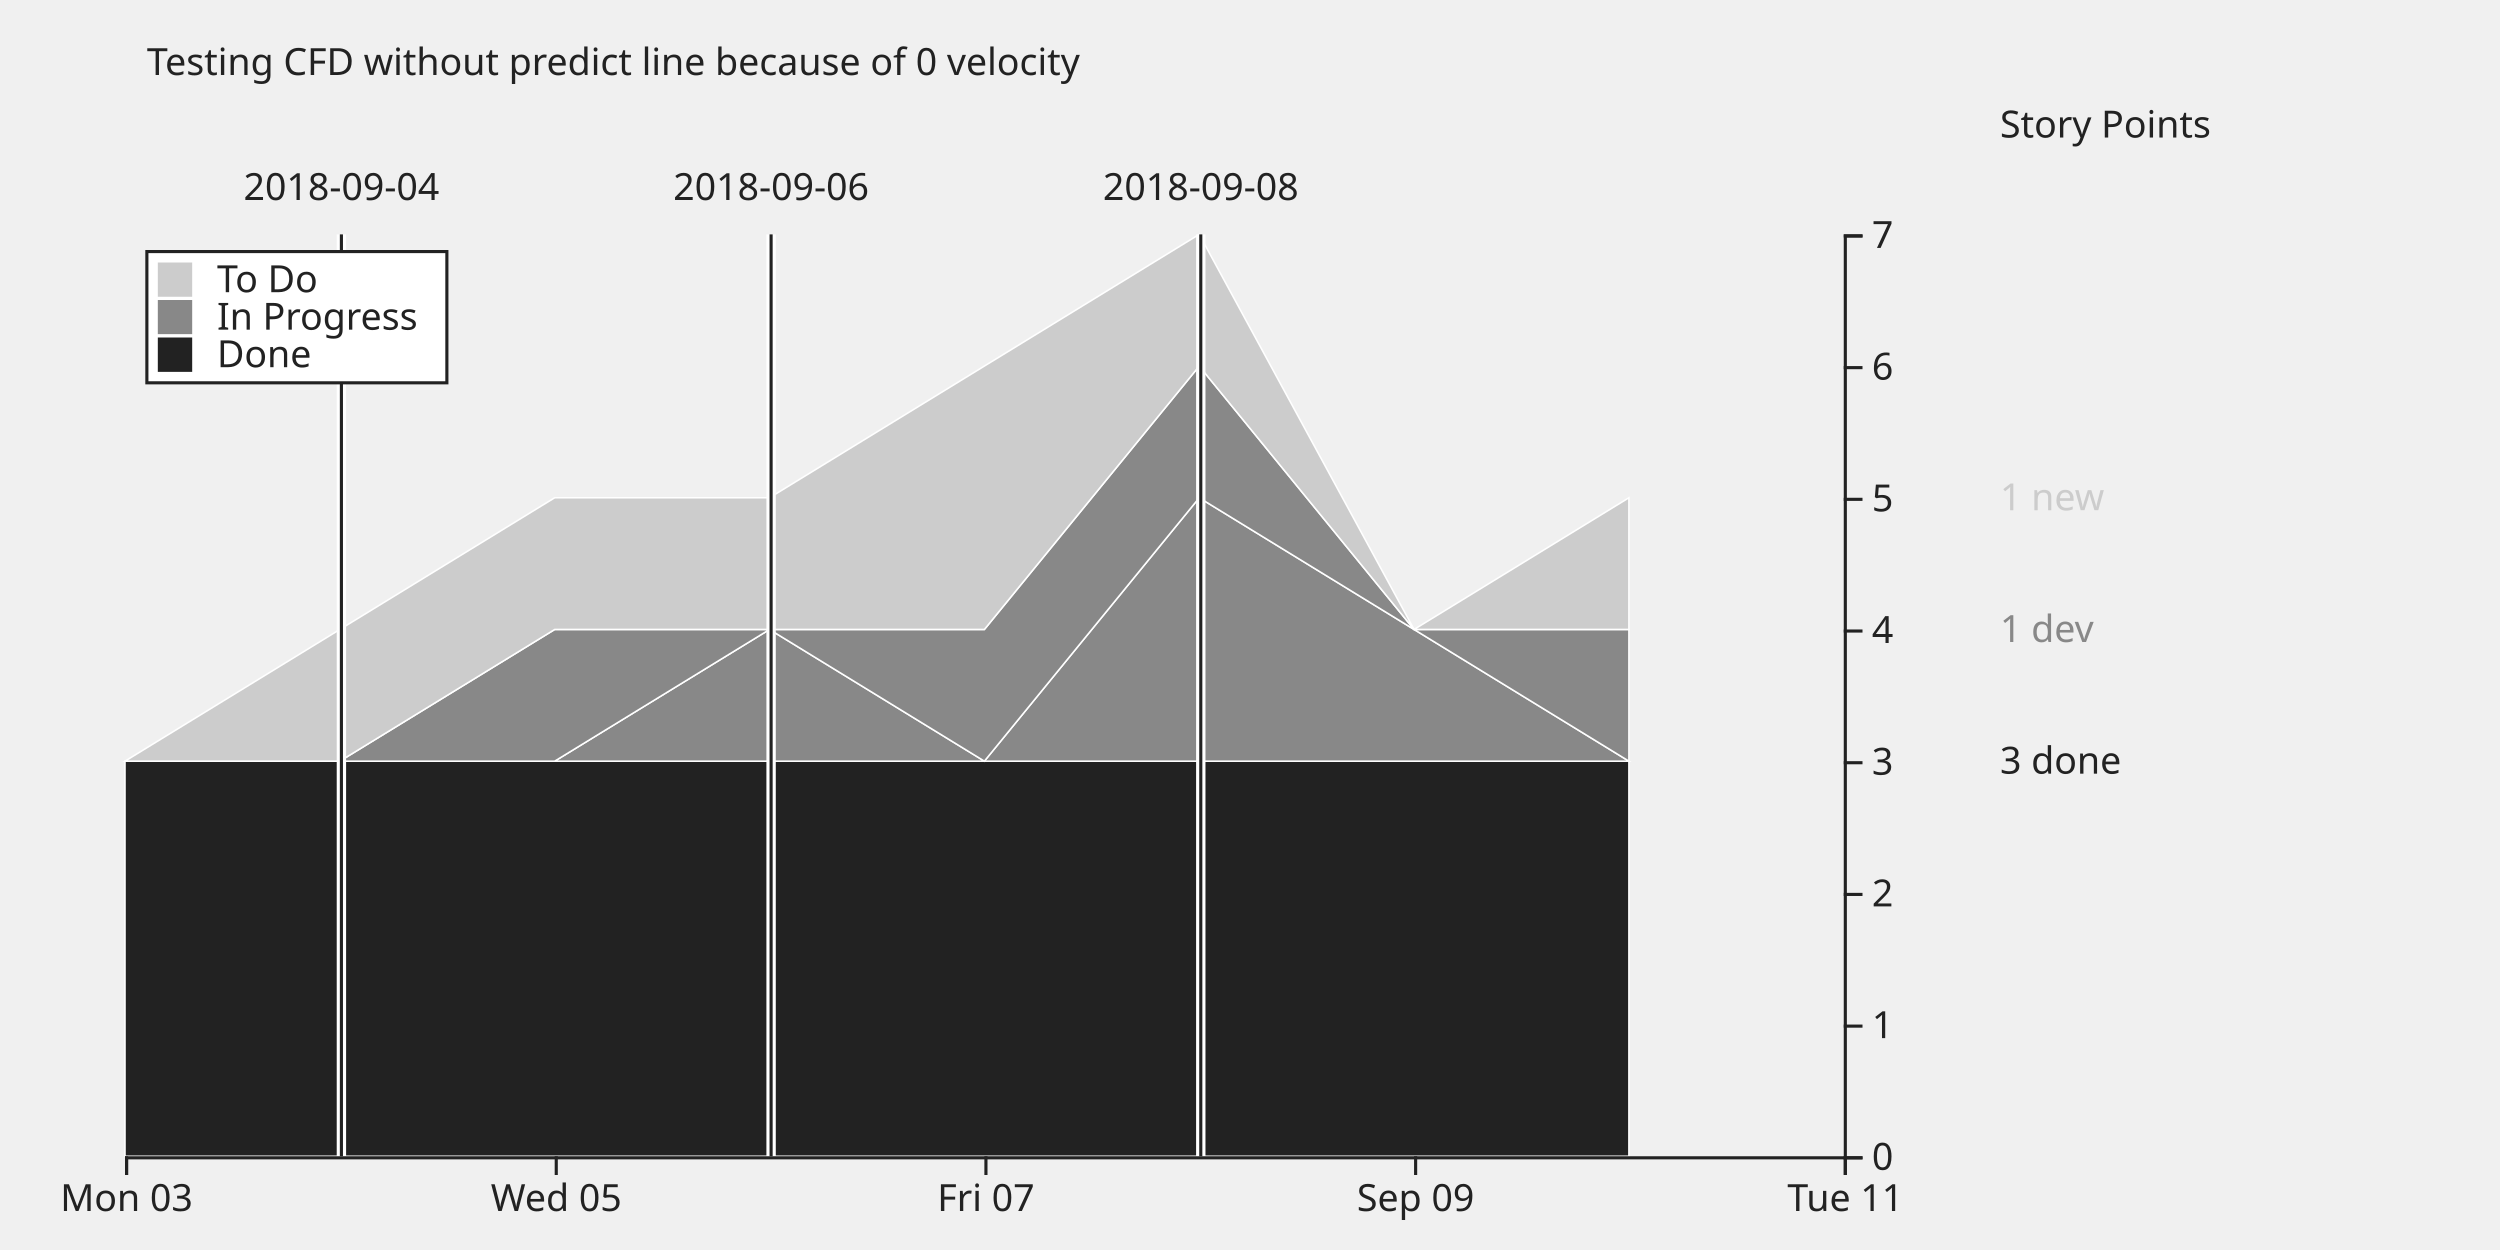
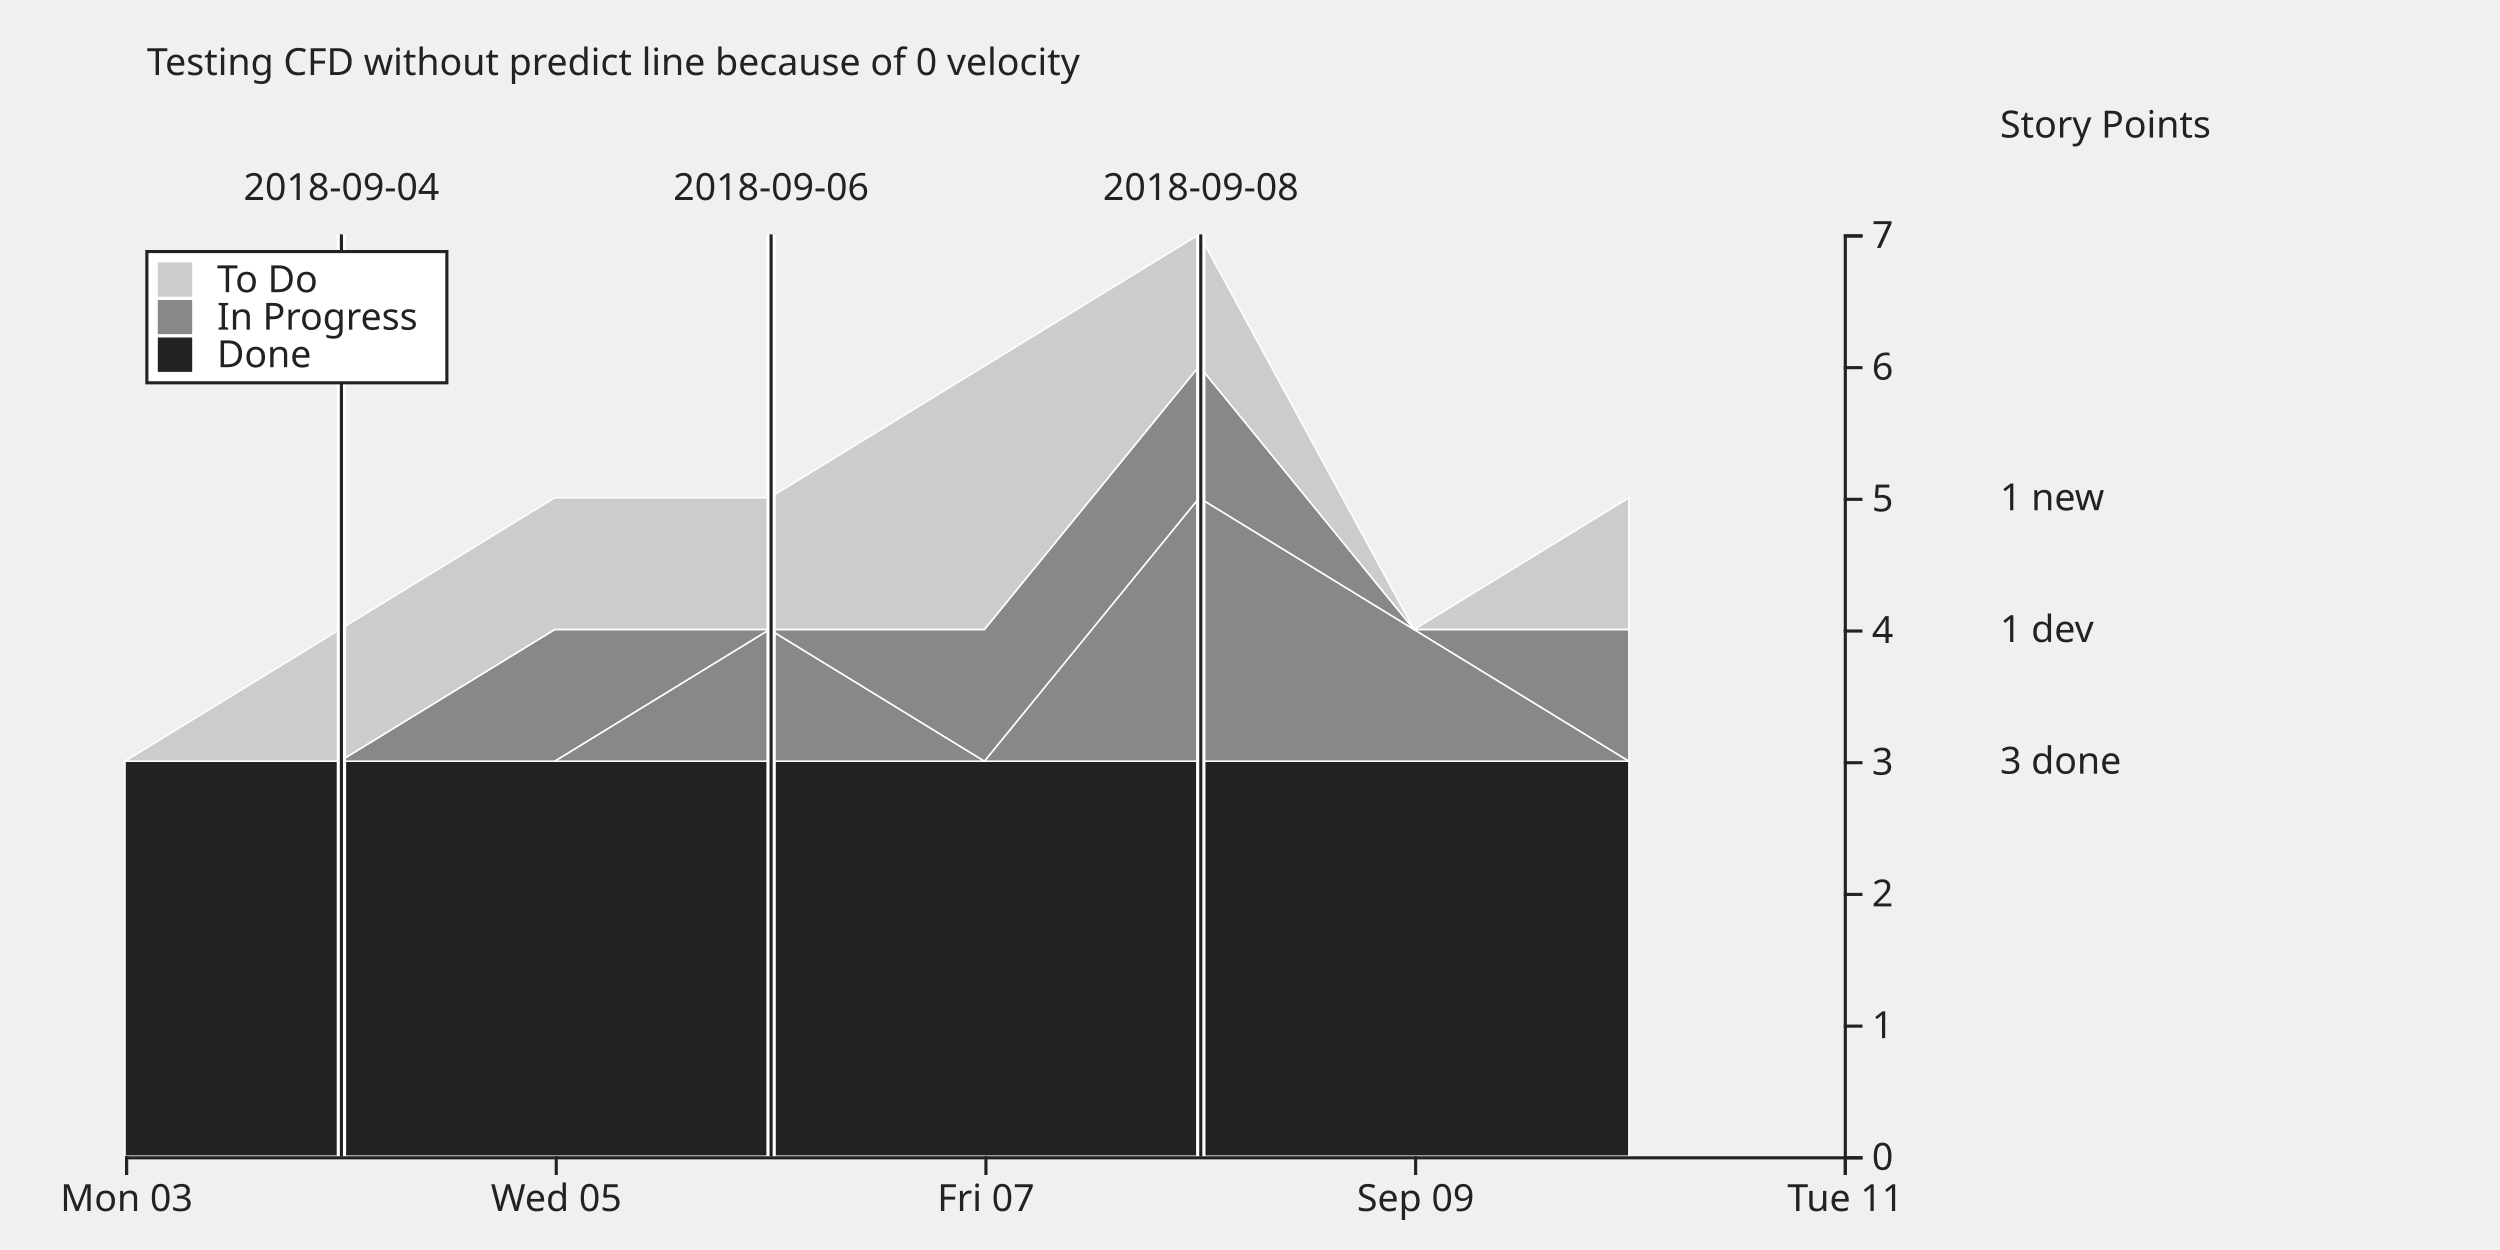
<svg xmlns="http://www.w3.org/2000/svg" width="800" height="400">
  <g transform="translate(40,75)">
    <g class="layer">
      <path class="area" style="fill: #222; stroke: #fff; stroke-width: .5;" d="M0,168.571L68.75,168.571L137.5,168.571L206.25,168.571L275,168.571L343.75,168.571L412.5,168.571L481.25,168.571L481.25,295L412.5,295L343.75,295L275,295L206.25,295L137.5,295L68.75,295L0,295Z" />
      <text x="600" y="168.571" dy="4px" font-size="12px" font-family="sans-serif" style="text-anchor: start; fill: #222;">3 done</text>
    </g>
    <g class="layer">
      <path class="area" style="fill: #888; stroke: #fff; stroke-width: .5;" d="M0,168.571L68.75,168.571L137.5,168.571L206.25,126.429L275,168.571L343.75,84.286L412.5,126.429L481.25,168.571L481.25,168.571L412.5,168.571L343.75,168.571L275,168.571L206.25,168.571L137.5,168.571L68.75,168.571L0,168.571Z" />
    </g>
    <g class="layer">
      <path class="area" style="fill: #888; stroke: #fff; stroke-width: .5;" d="M0,168.571L68.75,168.571L137.5,126.429L206.25,126.429L275,126.429L343.75,42.143L412.5,126.429L481.25,126.429L481.25,168.571L412.5,126.429L343.75,84.286L275,168.571L206.25,126.429L137.5,168.571L68.75,168.571L0,168.571Z" />
-       <text x="600" y="126.429" dy="4px" font-size="12px" font-family="sans-serif" style="text-anchor: start; fill: #888;">1 dev</text>
+       <text x="600" y="126.429" dy="4px" font-size="12px" font-family="sans-serif" style="text-anchor: start; fill: #222;">1 dev</text>
    </g>
    <g class="layer">
      <path class="area" style="fill: #ccc; stroke: #fff; stroke-width: .5;" d="M0,168.571L68.75,126.429L137.5,84.286L206.25,84.286L275,42.143L343.75,0L412.5,126.429L481.25,84.286L481.25,126.429L412.5,126.429L343.75,42.143L275,126.429L206.25,126.429L137.5,126.429L68.75,168.571L0,168.571Z" />
-       <text x="600" y="84.286" dy="4px" font-size="12px" font-family="sans-serif" style="text-anchor: start; fill: #ccc;">1 new</text>
+       <text x="600" y="84.286" dy="4px" font-size="12px" font-family="sans-serif" style="text-anchor: start; fill: #222;">1 new</text>
    </g>
    <line x1="69.25" y1="295" x2="69.25" y2="0" style="stroke-width: 3; stroke: #fff;" />
    <line x1="69.25" y1="295" x2="69.25" y2="0" style="stroke-width: 1; stroke: #222;" />
    <rect style="fill: #fff;" />
    <text x="69.25" y="-15" dy="4px" font-size="12px" font-family="sans-serif" style="fill: #222; text-anchor: middle;">2018-09-04</text>
    <line x1="206.75" y1="295" x2="206.75" y2="0" style="stroke-width: 3; stroke: #fff;" />
    <line x1="206.75" y1="295" x2="206.75" y2="0" style="stroke-width: 1; stroke: #222;" />
    <rect style="fill: #fff;" />
    <text x="206.75" y="-15" dy="4px" font-size="12px" font-family="sans-serif" style="fill: #222; text-anchor: middle;">2018-09-06</text>
    <line x1="344.25" y1="295" x2="344.25" y2="0" style="stroke-width: 3; stroke: #fff;" />
    <line x1="344.25" y1="295" x2="344.25" y2="0" style="stroke-width: 1; stroke: #222;" />
    <rect style="fill: #fff;" />
    <text x="344.25" y="-15" dy="4px" font-size="12px" font-family="sans-serif" style="fill: #222; text-anchor: middle;">2018-09-08</text>
    <g transform="translate(0,295)" fill="none" font-size="10" font-family="sans-serif" text-anchor="middle">
      <path class="domain" stroke="currentColor" d="M0.5,6V0.5H550.5V6" style="stroke: #222;" />
      <g class="tick" opacity="1" transform="translate(0.5,0)">
        <line stroke="currentColor" y2="6" style="stroke: #222;" />
        <text fill="currentColor" y="9" dy="0.71em" style="fill: #222;" font-size="12px" font-family="sans-serif">Mon 03</text>
      </g>
      <g class="tick" opacity="1" transform="translate(138,0)">
        <line stroke="currentColor" y2="6" style="stroke: #222;" />
        <text fill="currentColor" y="9" dy="0.71em" style="fill: #222;" font-size="12px" font-family="sans-serif">Wed 05</text>
      </g>
      <g class="tick" opacity="1" transform="translate(275.5,0)">
        <line stroke="currentColor" y2="6" style="stroke: #222;" />
        <text fill="currentColor" y="9" dy="0.71em" style="fill: #222;" font-size="12px" font-family="sans-serif">Fri 07</text>
      </g>
      <g class="tick" opacity="1" transform="translate(413,0)">
        <line stroke="currentColor" y2="6" style="stroke: #222;" />
        <text fill="currentColor" y="9" dy="0.71em" style="fill: #222;" font-size="12px" font-family="sans-serif">Sep 09</text>
      </g>
      <g class="tick" opacity="1" transform="translate(550.5,0)">
        <line stroke="currentColor" y2="6" style="stroke: #222;" />
        <text fill="currentColor" y="9" dy="0.71em" style="fill: #222;" font-size="12px" font-family="sans-serif">Tue 11</text>
      </g>
    </g>
    <g transform="translate(550 ,0)" fill="none" font-size="10" font-family="sans-serif" text-anchor="start">
      <path class="domain" stroke="currentColor" d="M6,295.5H0.5V0.5H6" style="stroke: #222;" />
      <g class="tick" opacity="1" transform="translate(0,295.5)">
        <line stroke="currentColor" x2="6" style="stroke: #222;" />
        <text fill="currentColor" x="9" dy="0.32em" style="fill: #222;" font-size="12px" font-family="sans-serif">0</text>
      </g>
      <g class="tick" opacity="1" transform="translate(0,253.3571)">
        <line stroke="currentColor" x2="6" style="stroke: #222;" />
        <text fill="currentColor" x="9" dy="0.32em" style="fill: #222;" font-size="12px" font-family="sans-serif">1</text>
      </g>
      <g class="tick" opacity="1" transform="translate(0,211.2143)">
        <line stroke="currentColor" x2="6" style="stroke: #222;" />
        <text fill="currentColor" x="9" dy="0.32em" style="fill: #222;" font-size="12px" font-family="sans-serif">2</text>
      </g>
      <g class="tick" opacity="1" transform="translate(0,169.0714)">
        <line stroke="currentColor" x2="6" style="stroke: #222;" />
        <text fill="currentColor" x="9" dy="0.32em" style="fill: #222;" font-size="12px" font-family="sans-serif">3</text>
      </g>
      <g class="tick" opacity="1" transform="translate(0,126.9286)">
        <line stroke="currentColor" x2="6" style="stroke: #222;" />
        <text fill="currentColor" x="9" dy="0.32em" style="fill: #222;" font-size="12px" font-family="sans-serif">4</text>
      </g>
      <g class="tick" opacity="1" transform="translate(0,84.78571)">
        <line stroke="currentColor" x2="6" style="stroke: #222;" />
        <text fill="currentColor" x="9" dy="0.32em" style="fill: #222;" font-size="12px" font-family="sans-serif">5</text>
      </g>
      <g class="tick" opacity="1" transform="translate(0,42.64286)">
        <line stroke="currentColor" x2="6" style="stroke: #222;" />
        <text fill="currentColor" x="9" dy="0.32em" style="fill: #222;" font-size="12px" font-family="sans-serif">6</text>
      </g>
      <g class="tick" opacity="1" transform="translate(0,0.5)">
        <line stroke="currentColor" x2="6" style="stroke: #222;" />
        <text fill="currentColor" x="9" dy="0.32em" style="fill: #222;" font-size="12px" font-family="sans-serif">7</text>
      </g>
    </g>
    <text x="7" y="-55" dy="4px" font-size="12px" font-family="sans-serif" style="text-anchor: start; fill: #222;">Testing CFD without predict line because of 0 velocity</text>
    <rect x="7" y="5.5" width="96" height="42" style="fill: #fff; stroke: #222;" />
    <rect x="10" y="8.5" width="12" height="12" style="fill: #ccc; stroke: #fff;" />
    <text x="29.44" y="14.5" dy="4px" font-size="12px" font-family="sans-serif" style="text-anchor: start; fill: #222;">To Do</text>
    <rect x="10" y="20.5" width="12" height="12" style="fill: #888; stroke: #fff;" />
    <text x="29.44" y="26.5" dy="4px" font-size="12px" font-family="sans-serif" style="text-anchor: start; fill: #222;">In Progress</text>
    <rect x="10" y="32.5" width="12" height="12" style="fill: #222; stroke: #fff;" />
    <text x="29.44" y="38.5" dy="4px" font-size="12px" font-family="sans-serif" style="text-anchor: start; fill: #222;">Done</text>
    <text x="600" y="-35" dy="4px" font-size="12px" font-family="sans-serif" style="text-anchor: start; fill: #222;">Story Points</text>
    <rect fill="#fff" stroke="#222" class="focus-item" width="12" height="12" style="display: none;" />
    <text dy="4px" font-size="12px" font-family="sans-serif" style="text-anchor: start; fill: #222; display: none;" />
    <text dy="4px" font-size="12px" font-family="sans-serif" style="text-anchor: start; fill: #222; display: none;" />
    <text dy="4px" font-size="12px" font-family="sans-serif" style="text-anchor: start; fill: #222; display: none;" />
    <text dy="4px" font-size="12px" font-family="sans-serif" style="text-anchor: start; fill: #222; display: none;" />
    <text dy="4px" font-size="12px" font-family="sans-serif" style="text-anchor: start; fill: #222; display: none;" />
    <text dy="4px" font-size="12px" font-family="sans-serif" style="text-anchor: start; fill: #222; display: none;" />
    <text dy="4px" font-size="12px" font-family="sans-serif" style="text-anchor: start; fill: #222; display: none;" />
    <text dy="4px" font-size="12px" font-family="sans-serif" style="text-anchor: start; fill: #222; display: none;" />
    <text dy="4px" font-size="12px" font-family="sans-serif" style="text-anchor: start; fill: #222; display: none;" />
    <text dy="4px" font-size="12px" font-family="sans-serif" style="text-anchor: start; fill: #222; display: none;" />
    <text dy="4px" font-size="12px" font-family="sans-serif" style="text-anchor: start; fill: #222; display: none;" />
    <text dy="4px" font-size="12px" font-family="sans-serif" style="text-anchor: start; fill: #222; display: none;" />
    <text dy="4px" font-size="12px" font-family="sans-serif" style="text-anchor: start; fill: #222; display: none;" />
    <text dy="4px" font-size="12px" font-family="sans-serif" style="text-anchor: start; fill: #222; display: none;" />
    <text dy="4px" font-size="12px" font-family="sans-serif" style="text-anchor: start; fill: #222; display: none;" />
    <text dy="4px" font-size="12px" font-family="sans-serif" style="text-anchor: start; fill: #222; display: none;" />
    <text dy="4px" font-size="12px" font-family="sans-serif" style="text-anchor: start; fill: #222; display: none;" />
    <text dy="4px" font-size="12px" font-family="sans-serif" style="text-anchor: start; fill: #222; display: none;" />
    <text dy="4px" font-size="12px" font-family="sans-serif" style="text-anchor: start; fill: #222; display: none;" />
    <text dy="4px" font-size="12px" font-family="sans-serif" style="text-anchor: start; fill: #222; display: none;" />
    <text dy="4px" font-size="12px" font-family="sans-serif" style="text-anchor: start; fill: #222; display: none;" />
    <text dy="4px" font-size="12px" font-family="sans-serif" style="text-anchor: start; fill: #222; display: none;" />
    <text dy="4px" font-size="12px" font-family="sans-serif" style="text-anchor: start; fill: #222; display: none;" />
    <text dy="4px" font-size="12px" font-family="sans-serif" style="text-anchor: start; fill: #222; display: none;" />
    <text dy="4px" font-size="12px" font-family="sans-serif" style="text-anchor: start; fill: #222; display: none;" />
    <text dy="4px" font-size="12px" font-family="sans-serif" style="text-anchor: start; fill: #222; display: none;" />
    <text dy="4px" font-size="12px" font-family="sans-serif" style="text-anchor: start; fill: #222; display: none;" />
    <text dy="4px" font-size="12px" font-family="sans-serif" style="text-anchor: start; fill: #222; display: none;" />
    <text dy="4px" font-size="12px" font-family="sans-serif" style="text-anchor: start; fill: #222; display: none;" />
    <text dy="4px" font-size="12px" font-family="sans-serif" style="text-anchor: start; fill: #222; display: none;" />
    <text dy="4px" font-size="12px" font-family="sans-serif" style="text-anchor: start; fill: #222; display: none;" />
    <text dy="4px" font-size="12px" font-family="sans-serif" style="text-anchor: start; fill: #222; display: none;" />
    <text dy="4px" font-size="12px" font-family="sans-serif" style="text-anchor: start; fill: #222; display: none;" />
    <text dy="4px" font-size="12px" font-family="sans-serif" style="text-anchor: start; fill: #222; display: none;" />
    <text dy="4px" font-size="12px" font-family="sans-serif" style="text-anchor: start; fill: #222; display: none;" />
    <text dy="4px" font-size="12px" font-family="sans-serif" style="text-anchor: start; fill: #222; display: none;" />
    <text dy="4px" font-size="12px" font-family="sans-serif" style="text-anchor: start; fill: #222; display: none;" />
    <text dy="4px" font-size="12px" font-family="sans-serif" style="text-anchor: start; fill: #222; display: none;" />
    <text dy="4px" font-size="12px" font-family="sans-serif" style="text-anchor: start; fill: #222; display: none;" />
    <text dy="4px" font-size="12px" font-family="sans-serif" style="text-anchor: start; fill: #222; display: none;" />
    <line style="display: none; stroke-width: 3; stroke: #fff;" />
    <line style="display: none; stroke-width: 1; stroke: #222;" />
    <rect width="550" height="295" fill="transparent" />
  </g>
</svg>
